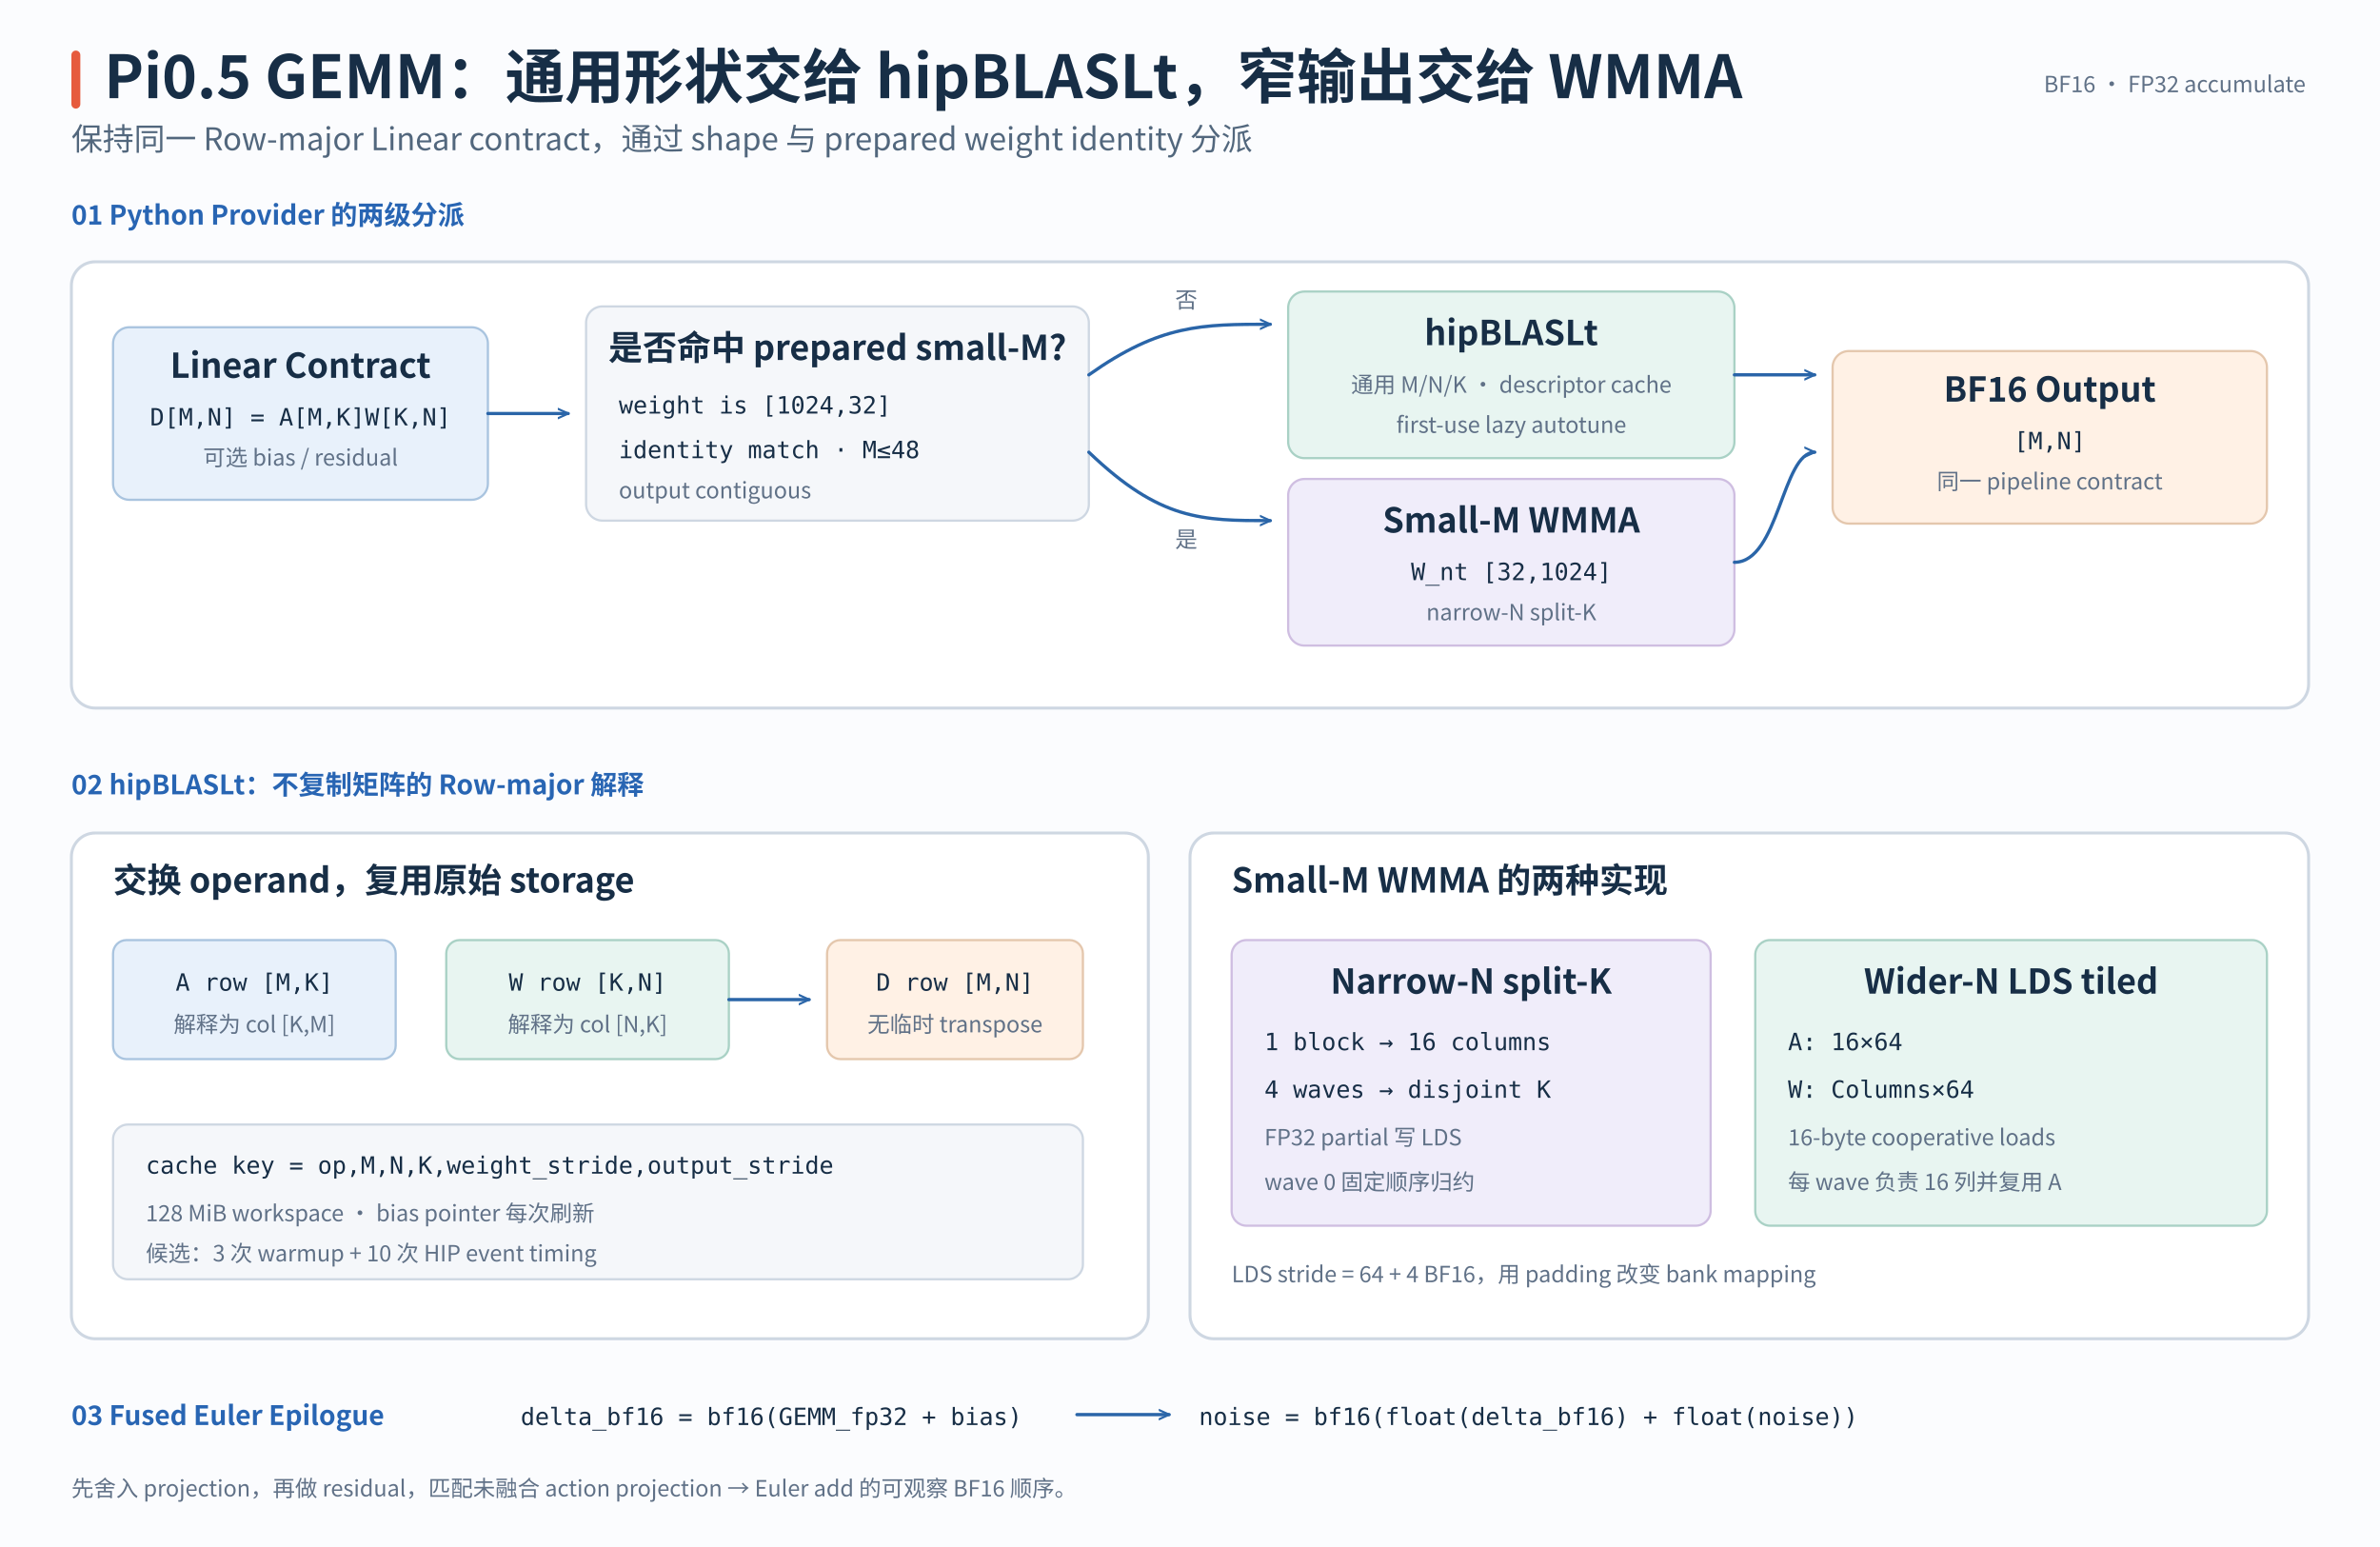
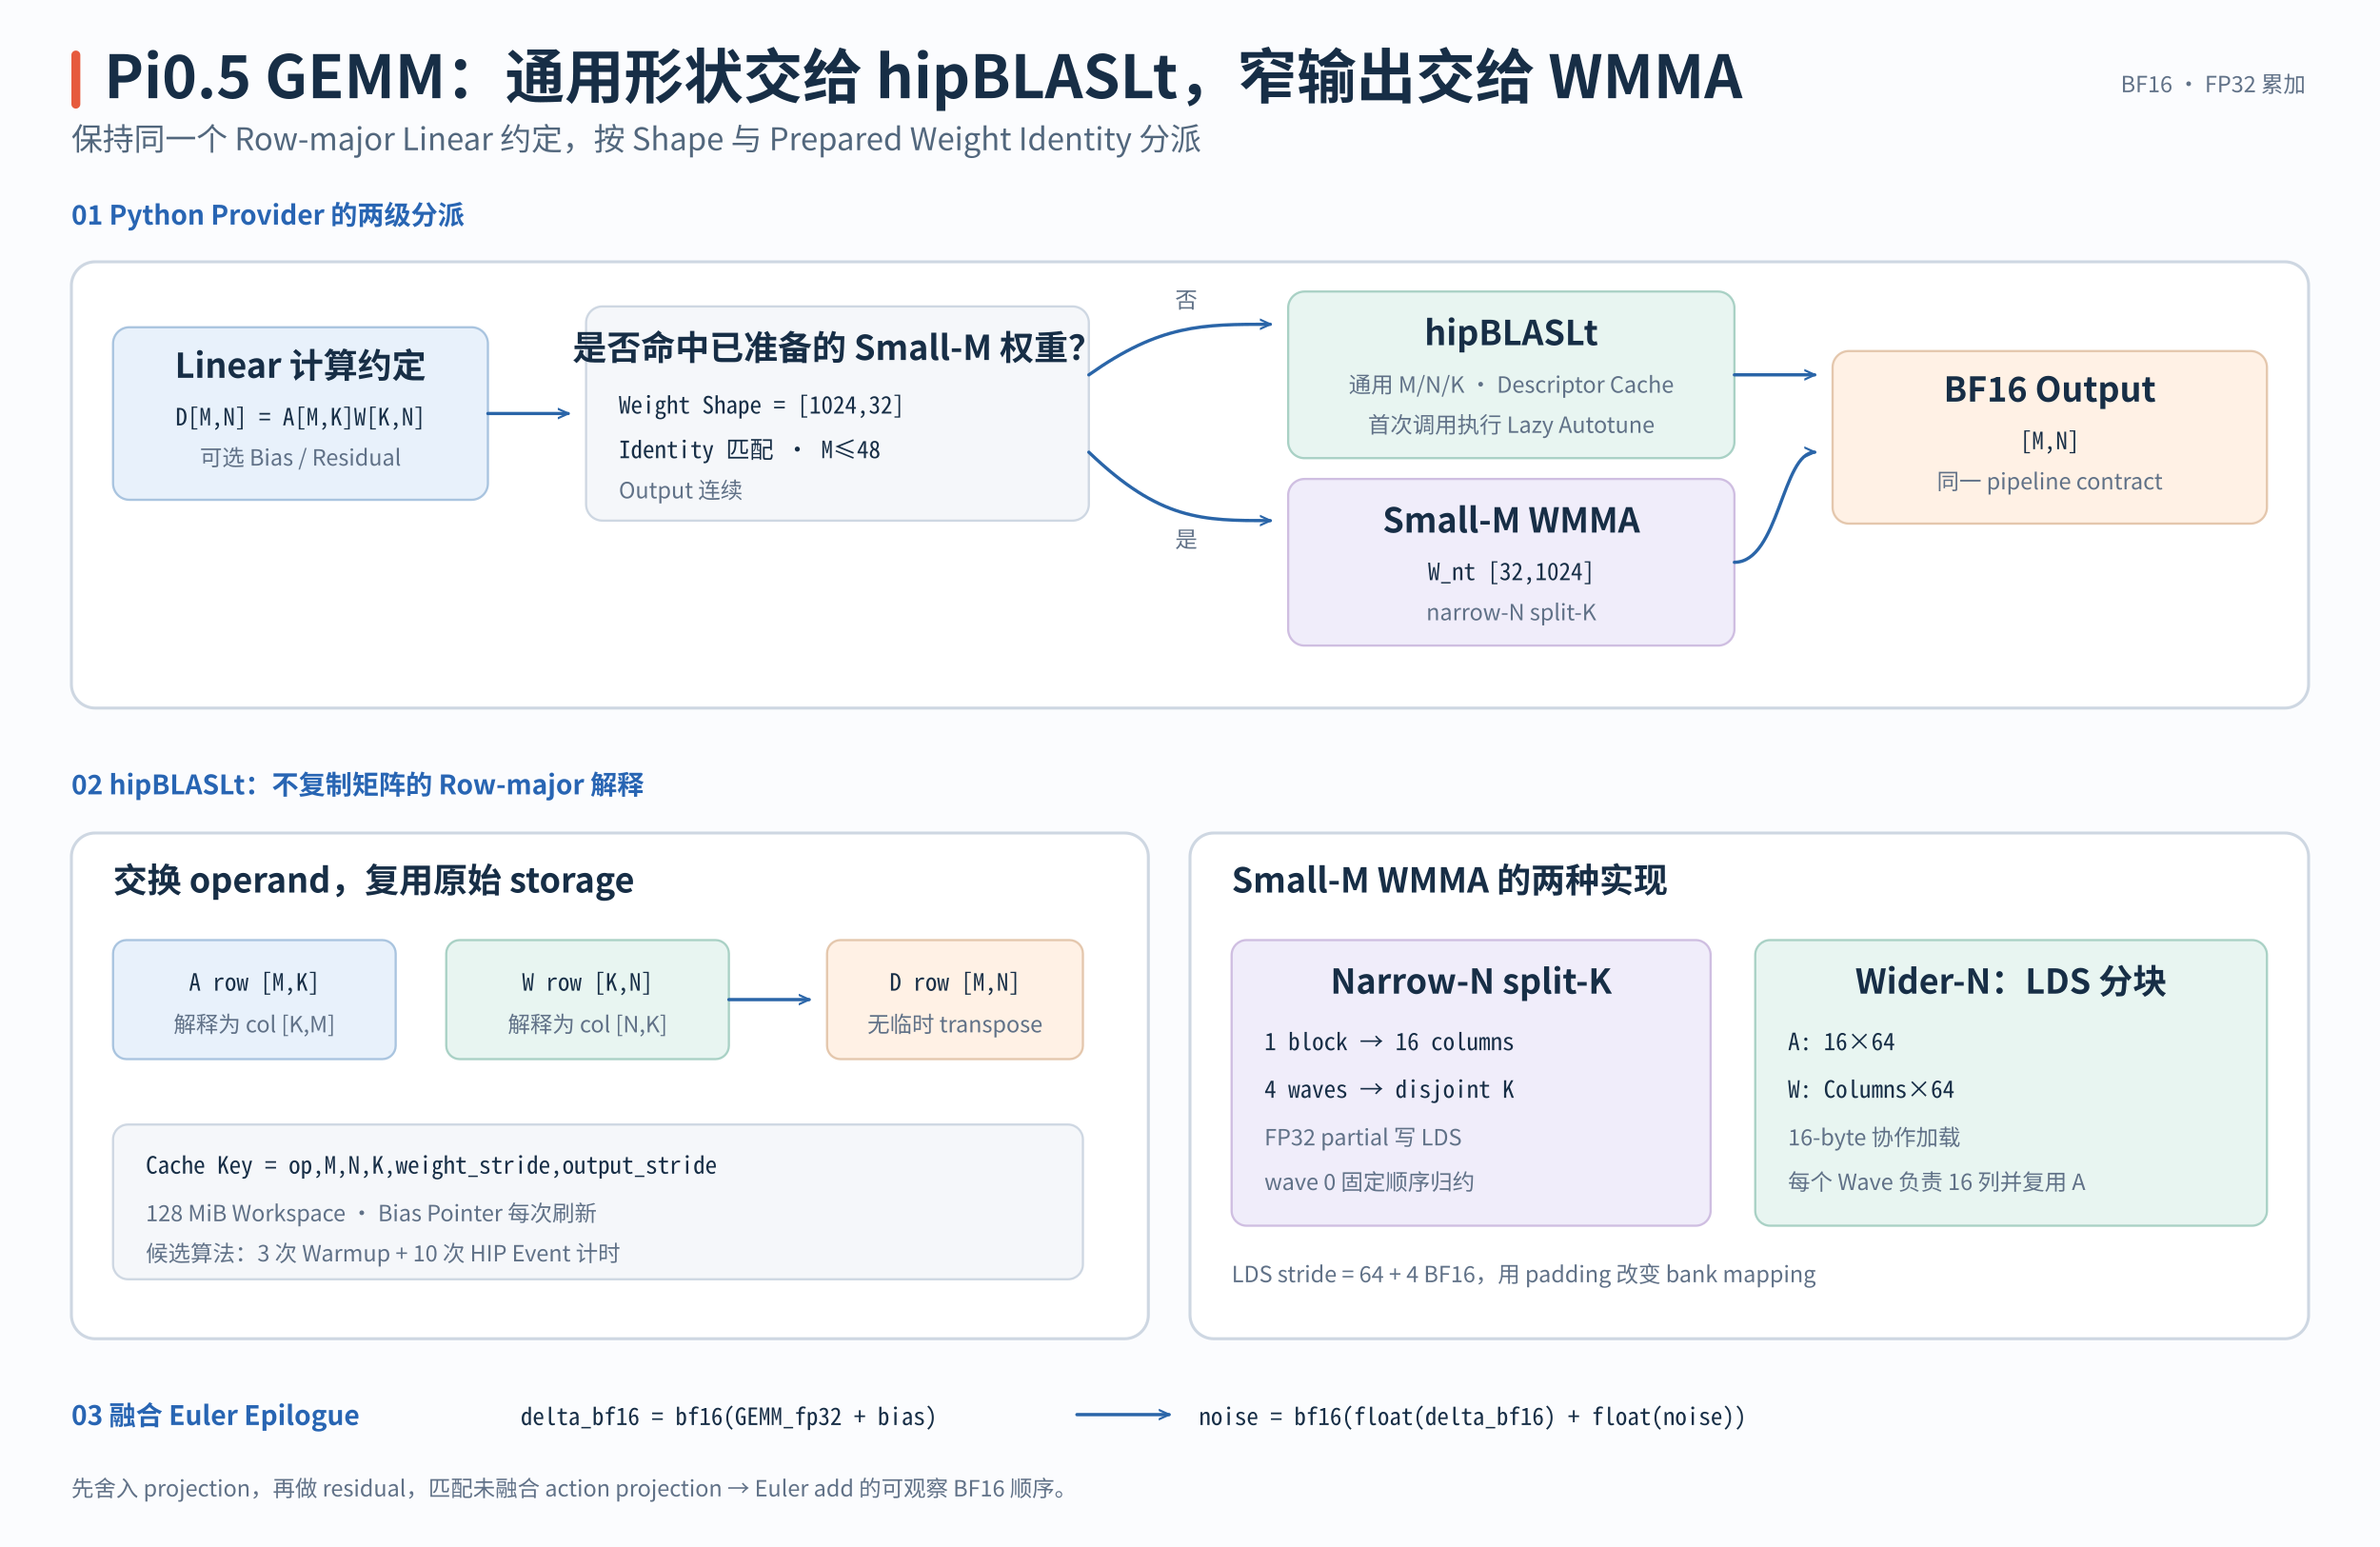
<svg xmlns="http://www.w3.org/2000/svg" width="1600" height="1040" viewBox="0 0 1600 1040" role="img" aria-labelledby="title desc">
  <defs>
    <marker id="a" markerUnits="userSpaceOnUse" markerWidth="8" markerHeight="8" refX="7" refY="4" orient="auto">
      <path d="M0 .8L7 4 0 7.2" fill="none" stroke="#2a65a8" stroke-width="1.4" stroke-linecap="round" stroke-linejoin="round" />
    </marker>
  </defs>
-   <style>@font-face{font-family:"LXGW WenKai GB Screen";src:url("../fonts/LXGWWenKaiGBScreen.ttf")}text{font-family:"LXGW WenKai GB Screen","Noto Sans CJK SC",sans-serif;fill:#172e46}.title{font-size:40px;font-weight:700}.sub{font-size:21px;fill:#52677d}.eye{font-size:18px;font-weight:700;fill:#2865b3}.h{font-size:23px;font-weight:700}.b{font-size:18px}.s{font-size:15px;fill:#607187}.m{font-family:Consolas,"LXGW WenKai GB Screen",monospace;font-size:16px}.card{fill:#fff;stroke:#ced7e2;stroke-width:2}.blue{fill:#e8f1fb;stroke:#a9c4df;stroke-width:1.5}.green{fill:#e8f5f1;stroke:#a9d1c5;stroke-width:1.5}.purple{fill:#f0edfa;stroke:#cfbee1;stroke-width:1.5}.orange{fill:#fff1e5;stroke:#e4c7ad;stroke-width:1.5}.gray{fill:#f5f7fa;stroke:#ced7e2;stroke-width:1.5}.f{fill:none;stroke:#2a65a8;stroke-width:2.2;stroke-linecap:round;stroke-linejoin:round;marker-end:url(#a)}</style>
+   <style>@font-face{font-family:"LXGW WenKai GB Screen";src:url("../fonts/LXGWWenKaiGBScreen.ttf")}text{font-family:"Noto Sans CJK SC","LXGW WenKai GB Screen",sans-serif;fill:#172e46}.title{font-size:40px;font-weight:700}.sub{font-size:21px;fill:#52677d}.eye{font-size:18px;font-weight:700;fill:#2865b3}.h{font-size:23px;font-weight:700}.b{font-size:18px}.s{font-size:15px;fill:#607187}.m{font-family:"Noto Sans Mono CJK SC",Consolas,"LXGW WenKai GB Screen",monospace;font-size:16px}.card{fill:#fff;stroke:#ced7e2;stroke-width:2}.blue{fill:#e8f1fb;stroke:#a9c4df;stroke-width:1.5}.green{fill:#e8f5f1;stroke:#a9d1c5;stroke-width:1.5}.purple{fill:#f0edfa;stroke:#cfbee1;stroke-width:1.5}.orange{fill:#fff1e5;stroke:#e4c7ad;stroke-width:1.5}.gray{fill:#f5f7fa;stroke:#ced7e2;stroke-width:1.5}.f{fill:none;stroke:#2a65a8;stroke-width:2.2;stroke-linecap:round;stroke-linejoin:round;marker-end:url(#a)}</style>
  <rect width="1600" height="1040" fill="#fbfcfe" />
  <rect x="48" y="34" width="6" height="39" rx="3" fill="#e65b3d" />
  <text x="70" y="66" class="title">Pi0.5 GEMM：通用形状交给 hipBLASLt，窄输出交给 WMMA</text>
-   <text x="48" y="101" class="sub">保持同一 Row-major Linear contract，通过 shape 与 prepared weight identity 分派</text>
-   <text x="1550" y="62" text-anchor="end" class="s">BF16 · FP32 accumulate</text>
+   <text x="48" y="101" class="sub">保持同一个 Row-major Linear 约定，按 Shape 与 Prepared Weight Identity 分派</text>
+   <text x="1550" y="62" text-anchor="end" class="s">BF16 · FP32 累加</text>
  <text x="48" y="151" class="eye">01  Python Provider 的两级分派</text>
  <rect x="48" y="176" width="1504" height="300" rx="16" class="card" />
  <rect x="76" y="220" width="252" height="116" rx="11" class="blue" />
-   <text x="202" y="254" text-anchor="middle" class="h">Linear Contract</text>
+   <text x="202" y="254" text-anchor="middle" class="h">Linear 计算约定</text>
  <text x="202" y="286" text-anchor="middle" class="m">D[M,N] = A[M,K]W[K,N]</text>
-   <text x="202" y="313" text-anchor="middle" class="s">可选 bias / residual</text>
+   <text x="202" y="313" text-anchor="middle" class="s">可选 Bias / Residual</text>
  <path d="M328 278H382" class="f" />
  <rect x="394" y="206" width="338" height="144" rx="11" class="gray" />
-   <text x="563" y="242" text-anchor="middle" class="h">是否命中 prepared small-M?</text>
-   <text x="416" y="278" class="m">weight is [1024,32]</text>
-   <text x="416" y="308" class="m">identity match · M≤48</text>
-   <text x="416" y="335" class="s">output contiguous</text>
+   <text x="563" y="242" text-anchor="middle" class="h">是否命中已准备的 Small-M 权重？</text>
+   <text x="416" y="278" class="m">Weight Shape = [1024,32]</text>
+   <text x="416" y="308" class="m">Identity 匹配 · M≤48</text>
+   <text x="416" y="335" class="s">Output 连续</text>
  <path d="M732 252C780 218 808 218 854 218" class="f" />
  <text x="790" y="207" class="s">否</text>
  <rect x="866" y="196" width="300" height="112" rx="11" class="green" />
  <text x="1016" y="232" text-anchor="middle" class="h">hipBLASLt</text>
-   <text x="1016" y="264" text-anchor="middle" class="s">通用 M/N/K · descriptor cache</text>
-   <text x="1016" y="291" text-anchor="middle" class="s">first-use lazy autotune</text>
+   <text x="1016" y="264" text-anchor="middle" class="s">通用 M/N/K · Descriptor Cache</text>
+   <text x="1016" y="291" text-anchor="middle" class="s">首次调用执行 Lazy Autotune</text>
  <path d="M732 304C780 350 808 350 854 350" class="f" />
  <text x="790" y="368" class="s">是</text>
  <rect x="866" y="322" width="300" height="112" rx="11" class="purple" />
  <text x="1016" y="358" text-anchor="middle" class="h">Small-M WMMA</text>
  <text x="1016" y="390" text-anchor="middle" class="m">W_nt [32,1024]</text>
  <text x="1016" y="417" text-anchor="middle" class="s">narrow-N split-K</text>
  <path d="M1166 252H1220" class="f" />
  <path d="M1166 378C1196 378 1198 304 1220 304" class="f" />
  <rect x="1232" y="236" width="292" height="116" rx="11" class="orange" />
  <text x="1378" y="270" text-anchor="middle" class="h">BF16 Output</text>
  <text x="1378" y="302" text-anchor="middle" class="m">[M,N]</text>
  <text x="1378" y="329" text-anchor="middle" class="s">同一 pipeline contract</text>
  <text x="48" y="534" class="eye">02  hipBLASLt：不复制矩阵的 Row-major 解释</text>
  <rect x="48" y="560" width="724" height="340" rx="16" class="card" />
  <text x="76" y="600" class="h">交换 operand，复用原始 storage</text>
  <rect x="76" y="632" width="190" height="80" rx="9" class="blue" />
  <text x="171" y="666" text-anchor="middle" class="m">A row [M,K]</text>
  <text x="171" y="694" text-anchor="middle" class="s">解释为 col [K,M]</text>
  <rect x="300" y="632" width="190" height="80" rx="9" class="green" />
  <text x="395" y="666" text-anchor="middle" class="m">W row [K,N]</text>
  <text x="395" y="694" text-anchor="middle" class="s">解释为 col [N,K]</text>
  <path d="M490 672H544" class="f" />
  <rect x="556" y="632" width="172" height="80" rx="9" class="orange" />
  <text x="642" y="666" text-anchor="middle" class="m">D row [M,N]</text>
  <text x="642" y="694" text-anchor="middle" class="s">无临时 transpose</text>
  <rect x="76" y="756" width="652" height="104" rx="10" class="gray" />
-   <text x="98" y="789" class="m">cache key = op,M,N,K,weight_stride,output_stride</text>
-   <text x="98" y="821" class="s">128 MiB workspace · bias pointer 每次刷新</text>
-   <text x="98" y="848" class="s">候选：3 次 warmup + 10 次 HIP event timing</text>
+   <text x="98" y="789" class="m">Cache Key = op,M,N,K,weight_stride,output_stride</text>
+   <text x="98" y="821" class="s">128 MiB Workspace · Bias Pointer 每次刷新</text>
+   <text x="98" y="848" class="s">候选算法：3 次 Warmup + 10 次 HIP Event 计时</text>
  <rect x="800" y="560" width="752" height="340" rx="16" class="card" />
  <text x="828" y="600" class="h">Small-M WMMA 的两种实现</text>
  <rect x="828" y="632" width="322" height="192" rx="10" class="purple" />
  <text x="989" y="668" text-anchor="middle" class="h">Narrow-N split-K</text>
  <text x="850" y="706" class="m">1 block → 16 columns</text>
  <text x="850" y="738" class="m">4 waves → disjoint K</text>
  <text x="850" y="770" class="s">FP32 partial 写 LDS</text>
  <text x="850" y="800" class="s">wave 0 固定顺序归约</text>
  <rect x="1180" y="632" width="344" height="192" rx="10" class="green" />
-   <text x="1352" y="668" text-anchor="middle" class="h">Wider-N LDS tiled</text>
+   <text x="1352" y="668" text-anchor="middle" class="h">Wider-N：LDS 分块</text>
  <text x="1202" y="706" class="m">A: 16×64</text>
  <text x="1202" y="738" class="m">W: Columns×64</text>
-   <text x="1202" y="770" class="s">16-byte cooperative loads</text>
-   <text x="1202" y="800" class="s">每 wave 负责 16 列并复用 A</text>
+   <text x="1202" y="770" class="s">16-byte 协作加载</text>
+   <text x="1202" y="800" class="s">每个 Wave 负责 16 列并复用 A</text>
  <text x="828" y="862" class="s">LDS stride = 64 + 4 BF16，用 padding 改变 bank mapping</text>
-   <text x="48" y="958" class="eye">03  Fused Euler Epilogue</text>
+   <text x="48" y="958" class="eye">03  融合 Euler Epilogue</text>
  <text x="350" y="958" class="m">delta_bf16 = bf16(GEMM_fp32 + bias)</text>
  <path d="M724 951H786" class="f" />
  <text x="806" y="958" class="m">noise = bf16(float(delta_bf16) + float(noise))</text>
  <text x="48" y="1006" class="s">先舍入 projection，再做 residual，匹配未融合 action projection → Euler add 的可观察 BF16 顺序。</text>
</svg>
